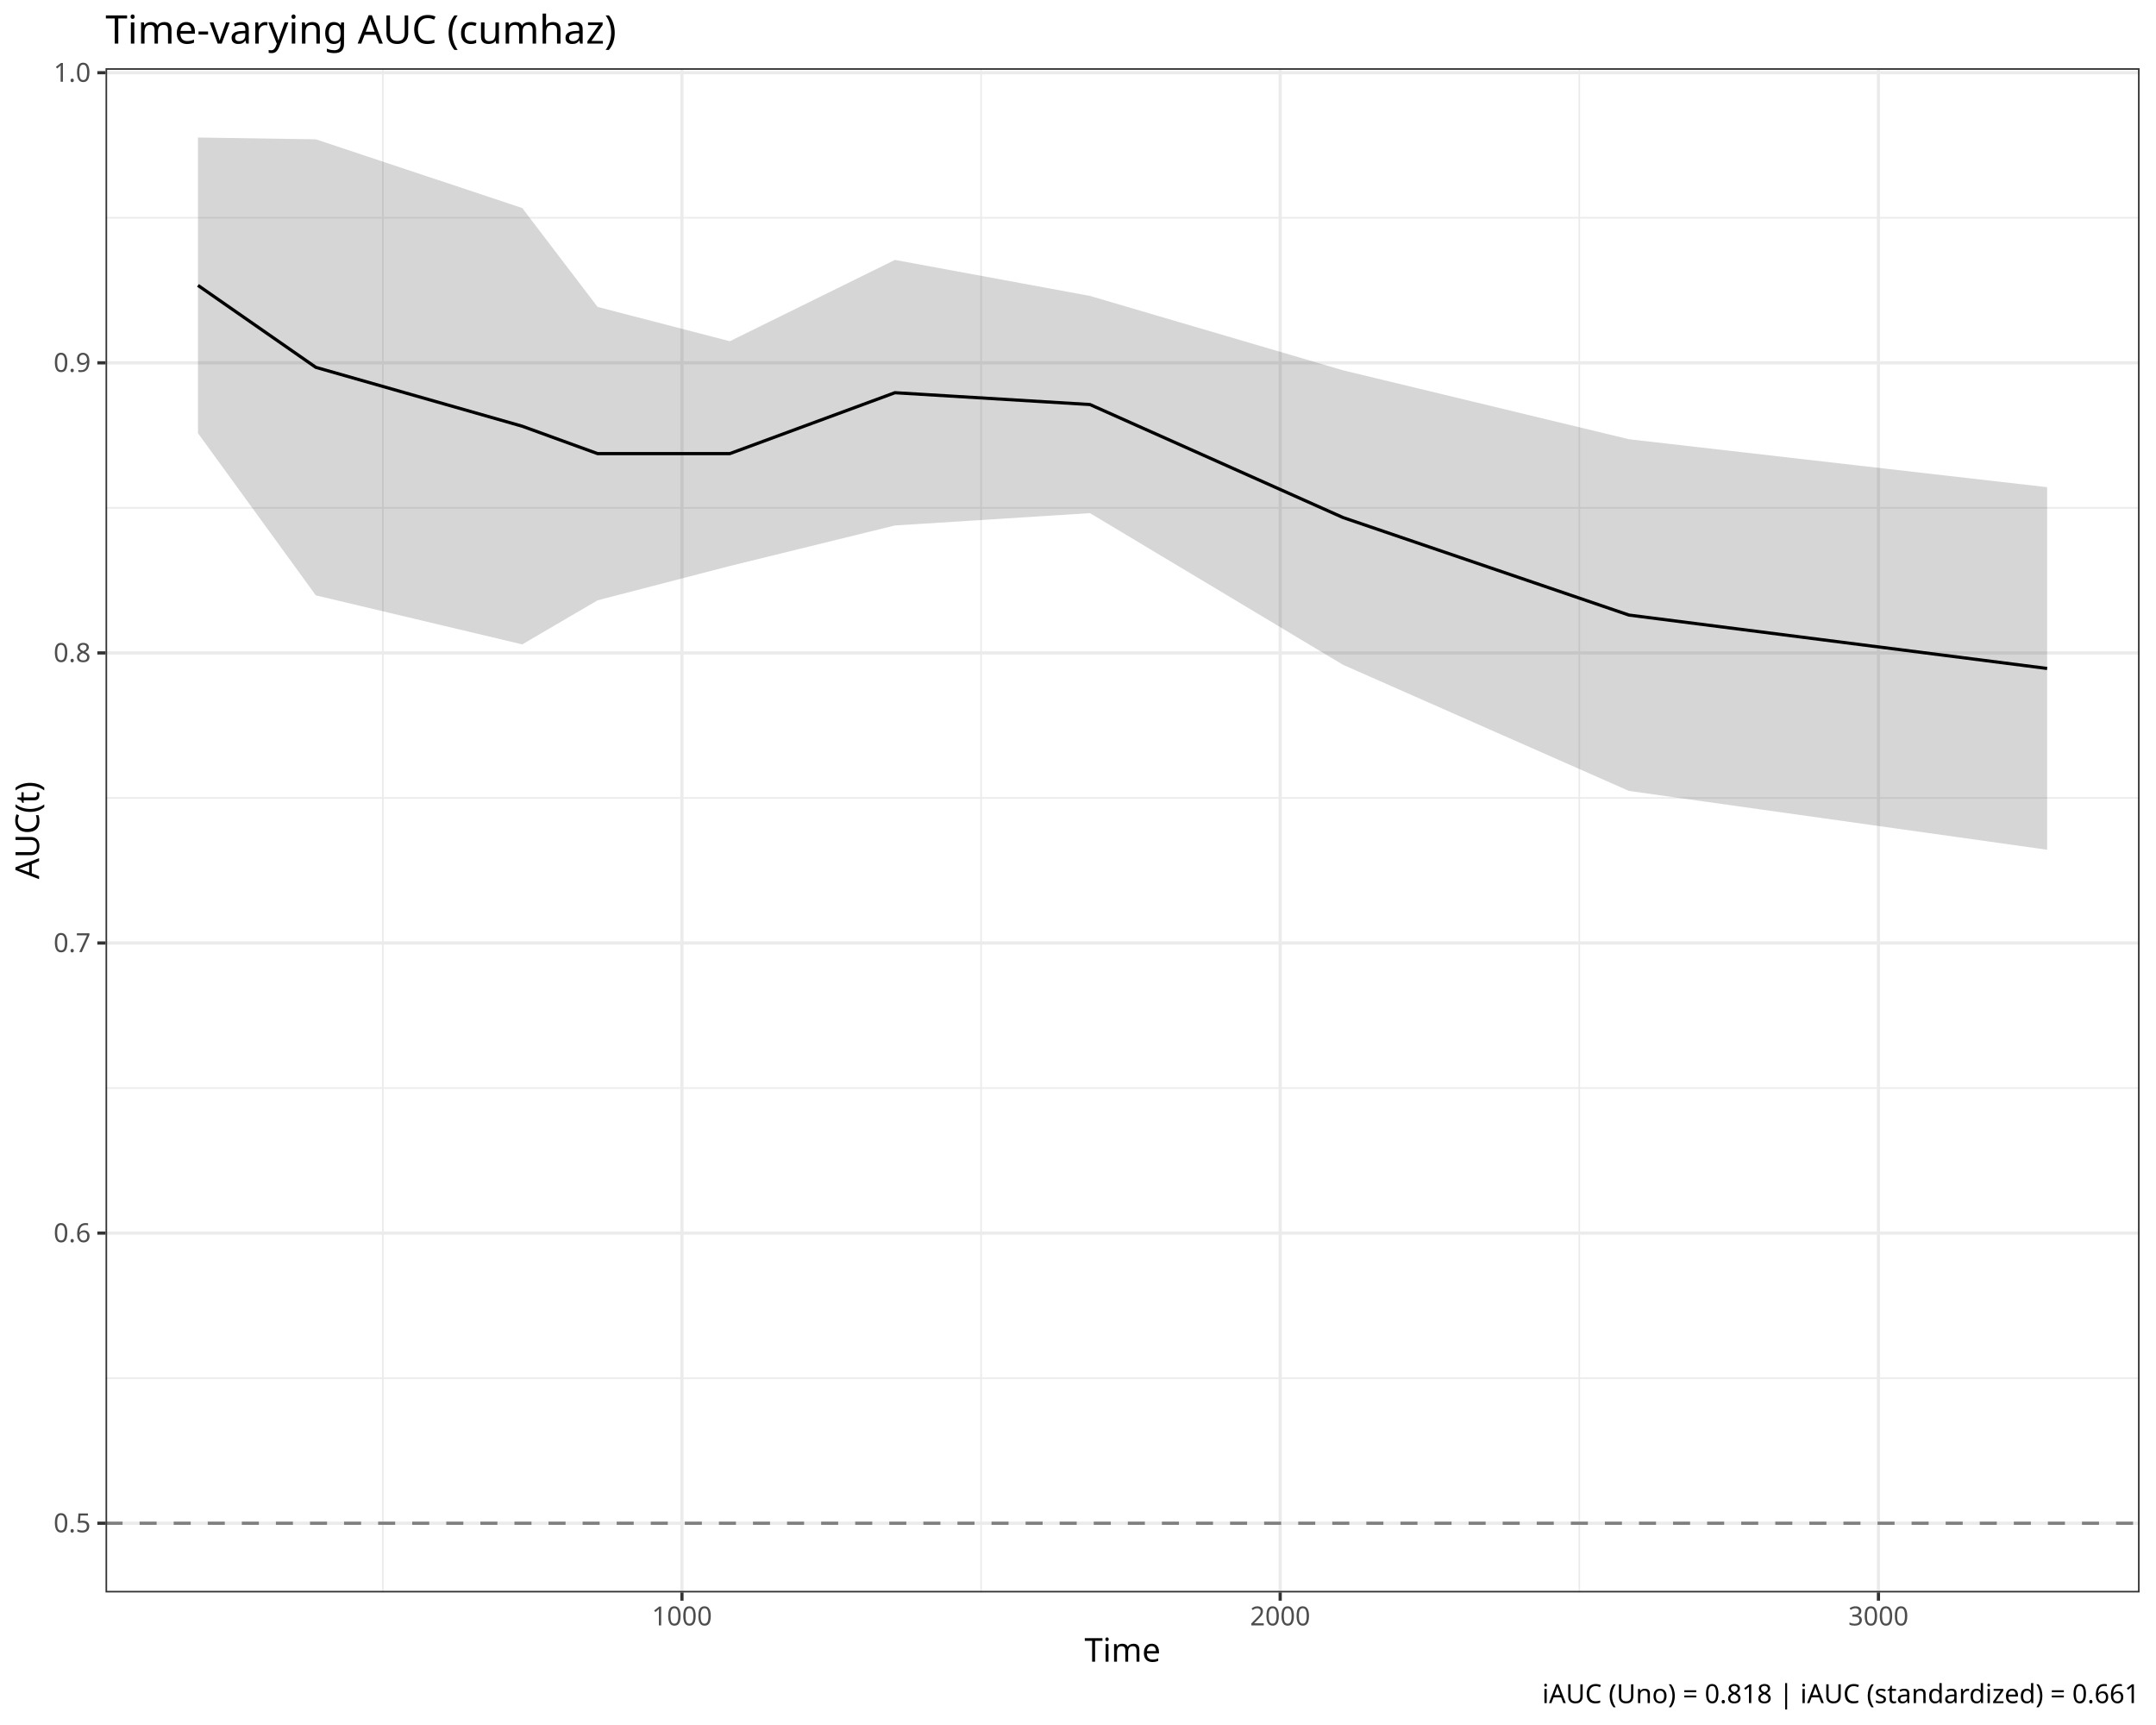
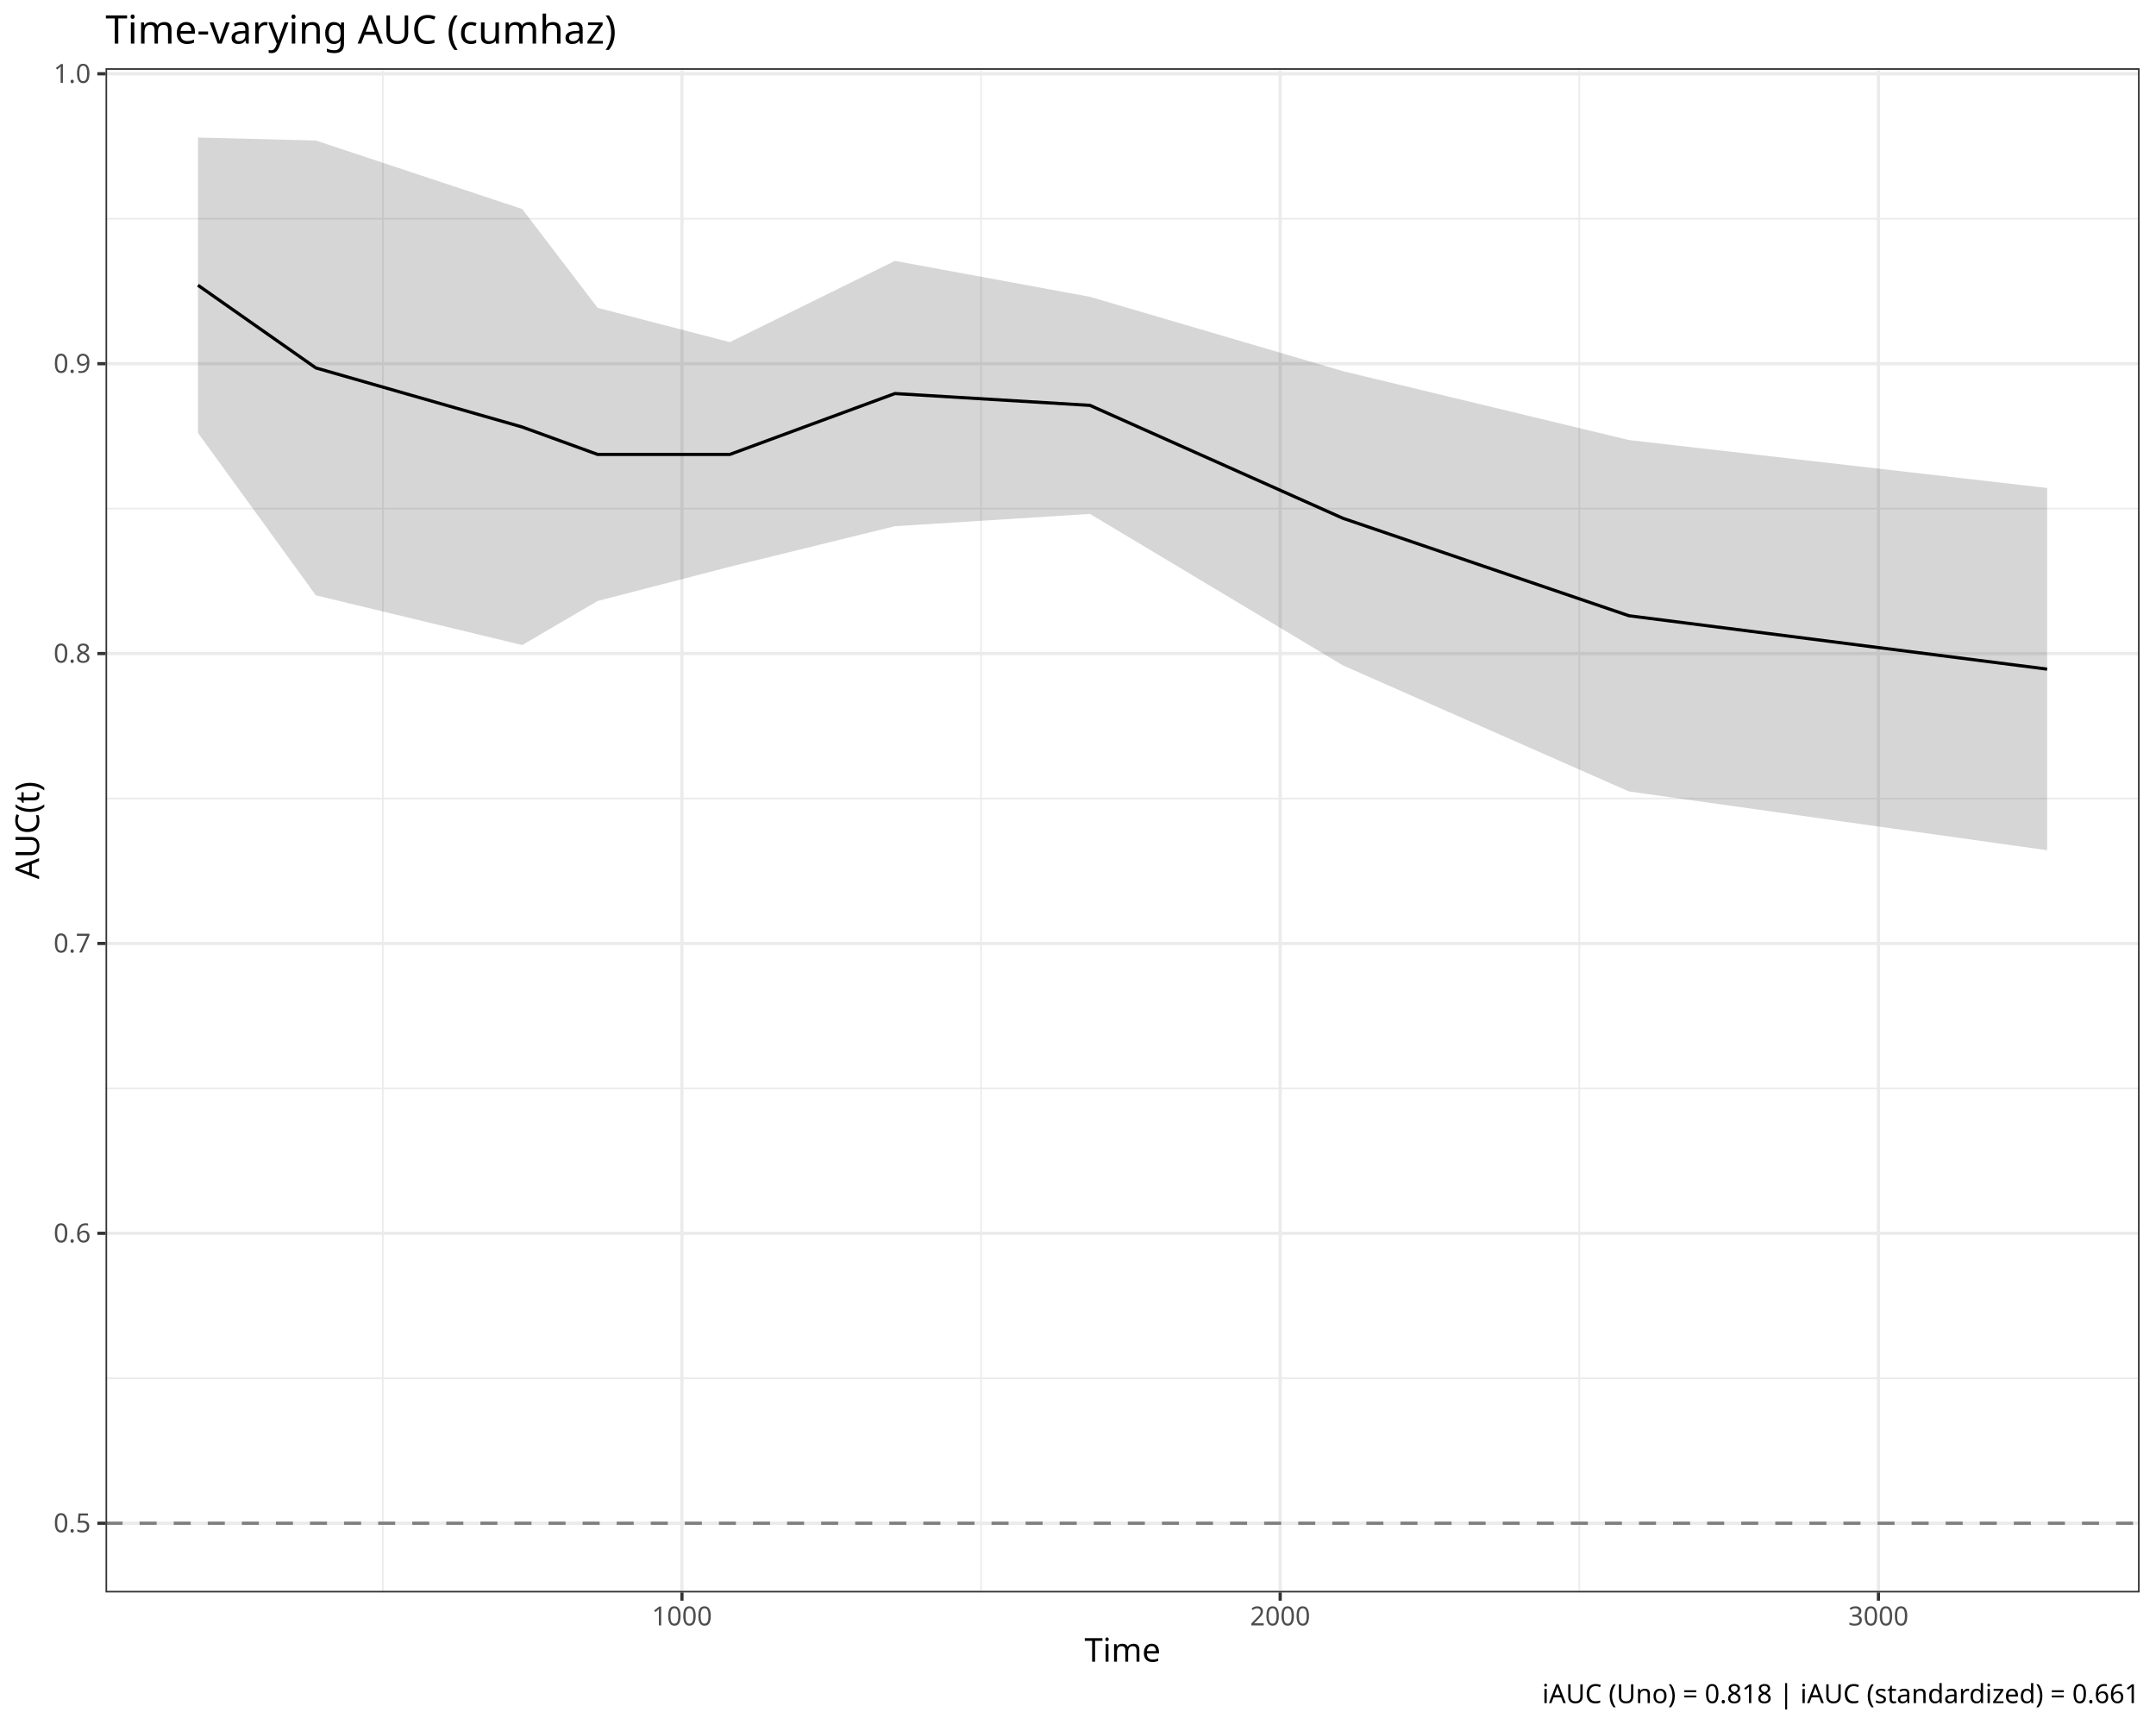
<svg xmlns="http://www.w3.org/2000/svg" class="svglite" data-engine-version="2.0" width="720.00pt" height="576.00pt" viewBox="0 0 720.00 576.00">
  <defs>
    <style type="text/css">
    .svglite line, .svglite polyline, .svglite polygon, .svglite path, .svglite rect, .svglite circle {
      fill: none;
      stroke: #000000;
      stroke-linecap: round;
      stroke-linejoin: round;
      stroke-miterlimit: 10.00;
    }
  </style>
  </defs>
  <rect width="100%" height="100%" style="stroke: none; fill: #FFFFFF;" />
  <defs>
    <clipPath id="cpMC4wMHw3MjAuMDB8MC4wMHw1NzYuMDA=">
      <rect x="0.00" y="0.00" width="720.00" height="576.00" />
    </clipPath>
  </defs>
  <g clip-path="url(#cpMC4wMHw3MjAuMDB8MC4wMHw1NzYuMDA=)">
    <rect x="0.00" y="0.00" width="720.00" height="576.00" style="stroke-width: 1.07; stroke: #FFFFFF; fill: #FFFFFF;" />
  </g>
  <defs>
    <clipPath id="cpMzUuMjR8NzE0LjUyfDIyLjc4fDUzMS43NQ==">
      <rect x="35.24" y="22.78" width="679.28" height="508.97" />
    </clipPath>
  </defs>
  <g clip-path="url(#cpMzUuMjR8NzE0LjUyfDIyLjc4fDUzMS43NQ==)">
    <rect x="35.24" y="22.78" width="679.28" height="508.97" style="stroke-width: 1.07; stroke: none; fill: #FFFFFF;" />
-     <polyline points="35.24,460.18 714.52,460.18 " style="stroke-width: 0.53; stroke: #EBEBEB; stroke-linecap: butt;" />
-     <polyline points="35.24,363.31 714.52,363.31 " style="stroke-width: 0.53; stroke: #EBEBEB; stroke-linecap: butt;" />
-     <polyline points="35.24,266.45 714.52,266.45 " style="stroke-width: 0.53; stroke: #EBEBEB; stroke-linecap: butt;" />
-     <polyline points="35.24,169.58 714.52,169.58 " style="stroke-width: 0.53; stroke: #EBEBEB; stroke-linecap: butt;" />
-     <polyline points="35.24,72.71 714.52,72.71 " style="stroke-width: 0.53; stroke: #EBEBEB; stroke-linecap: butt;" />
+     <polyline points="35.24,460.22 714.52,460.22 " style="stroke-width: 0.53; stroke: #EBEBEB; stroke-linecap: butt;" />
+     <polyline points="35.24,363.42 714.52,363.42 " style="stroke-width: 0.53; stroke: #EBEBEB; stroke-linecap: butt;" />
+     <polyline points="35.24,266.63 714.52,266.63 " style="stroke-width: 0.53; stroke: #EBEBEB; stroke-linecap: butt;" />
+     <polyline points="35.24,169.83 714.52,169.83 " style="stroke-width: 0.53; stroke: #EBEBEB; stroke-linecap: butt;" />
+     <polyline points="35.24,73.04 714.52,73.04 " style="stroke-width: 0.53; stroke: #EBEBEB; stroke-linecap: butt;" />
    <polyline points="127.85,531.75 127.85,22.78 " style="stroke-width: 0.53; stroke: #EBEBEB; stroke-linecap: butt;" />
    <polyline points="327.63,531.75 327.63,22.78 " style="stroke-width: 0.53; stroke: #EBEBEB; stroke-linecap: butt;" />
    <polyline points="527.41,531.75 527.41,22.78 " style="stroke-width: 0.53; stroke: #EBEBEB; stroke-linecap: butt;" />
    <polyline points="35.24,508.62 714.52,508.62 " style="stroke-width: 1.07; stroke: #EBEBEB; stroke-linecap: butt;" />
-     <polyline points="35.24,411.75 714.52,411.75 " style="stroke-width: 1.07; stroke: #EBEBEB; stroke-linecap: butt;" />
-     <polyline points="35.24,314.88 714.52,314.88 " style="stroke-width: 1.07; stroke: #EBEBEB; stroke-linecap: butt;" />
-     <polyline points="35.24,218.01 714.52,218.01 " style="stroke-width: 1.07; stroke: #EBEBEB; stroke-linecap: butt;" />
-     <polyline points="35.24,121.15 714.52,121.15 " style="stroke-width: 1.07; stroke: #EBEBEB; stroke-linecap: butt;" />
-     <polyline points="35.24,24.28 714.52,24.28 " style="stroke-width: 1.07; stroke: #EBEBEB; stroke-linecap: butt;" />
+     <polyline points="35.24,411.82 714.52,411.82 " style="stroke-width: 1.07; stroke: #EBEBEB; stroke-linecap: butt;" />
+     <polyline points="35.24,315.03 714.52,315.03 " style="stroke-width: 1.07; stroke: #EBEBEB; stroke-linecap: butt;" />
+     <polyline points="35.24,218.23 714.52,218.23 " style="stroke-width: 1.07; stroke: #EBEBEB; stroke-linecap: butt;" />
+     <polyline points="35.24,121.44 714.52,121.44 " style="stroke-width: 1.07; stroke: #EBEBEB; stroke-linecap: butt;" />
+     <polyline points="35.24,24.64 714.52,24.64 " style="stroke-width: 1.07; stroke: #EBEBEB; stroke-linecap: butt;" />
    <polyline points="227.74,531.75 227.74,22.78 " style="stroke-width: 1.07; stroke: #EBEBEB; stroke-linecap: butt;" />
    <polyline points="427.52,531.75 427.52,22.78 " style="stroke-width: 1.07; stroke: #EBEBEB; stroke-linecap: butt;" />
    <polyline points="627.31,531.75 627.31,22.78 " style="stroke-width: 1.07; stroke: #EBEBEB; stroke-linecap: butt;" />
-     <polygon points="66.11,45.92 105.47,46.52 174.40,69.47 199.57,102.49 243.72,113.94 298.86,86.79 363.99,98.81 448.50,123.65 544.00,146.67 683.64,162.68 683.64,283.74 544.00,264.10 448.50,221.98 363.99,171.34 298.86,175.46 243.72,189.00 199.57,200.45 174.40,215.17 105.47,198.80 66.11,144.66 " style="stroke-width: 0.00; stroke: none; stroke-linecap: butt; fill: #333333; fill-opacity: 0.20;" />
-     <polyline points="66.11,45.92 105.47,46.52 174.40,69.47 199.57,102.49 243.72,113.94 298.86,86.79 363.99,98.81 448.50,123.65 544.00,146.67 683.64,162.68 " style="stroke-width: 1.07; stroke: none; stroke-linecap: butt;" />
-     <polyline points="683.64,283.74 544.00,264.10 448.50,221.98 363.99,171.34 298.86,175.46 243.72,189.00 199.57,200.45 174.40,215.17 105.47,198.80 66.11,144.66 " style="stroke-width: 1.07; stroke: none; stroke-linecap: butt;" />
-     <polyline points="66.11,95.29 105.47,122.66 174.40,142.32 199.57,151.47 243.72,151.47 298.86,131.13 363.99,135.08 448.50,172.81 544.00,205.38 683.64,223.21 " style="stroke-width: 1.07; stroke-linecap: butt;" />
+     <polygon points="66.11,45.92 105.47,46.92 174.40,69.80 199.57,102.79 243.72,114.24 298.86,87.11 363.99,99.11 448.50,123.94 544.00,146.94 683.64,162.94 683.64,283.91 544.00,264.28 448.50,222.20 363.99,171.60 298.86,175.71 243.72,189.25 199.57,200.68 174.40,215.39 105.47,198.79 66.11,144.56 " style="stroke-width: 0.00; stroke: none; stroke-linecap: butt; fill: #333333; fill-opacity: 0.20;" />
+     <polyline points="66.11,45.92 105.47,46.92 174.40,69.80 199.57,102.79 243.72,114.24 298.86,87.11 363.99,99.11 448.50,123.94 544.00,146.94 683.64,162.94 " style="stroke-width: 1.07; stroke: none; stroke-linecap: butt;" />
+     <polyline points="683.64,283.91 544.00,264.28 448.50,222.20 363.99,171.60 298.86,175.71 243.72,189.25 199.57,200.68 174.40,215.39 105.47,198.79 66.11,144.56 " style="stroke-width: 1.07; stroke: none; stroke-linecap: butt;" />
+     <polyline points="66.11,95.24 105.47,122.85 174.40,142.59 199.57,151.74 243.72,151.74 298.86,131.41 363.99,135.36 448.50,173.07 544.00,205.61 683.64,223.43 " style="stroke-width: 1.07; stroke-linecap: butt;" />
    <line x1="35.24" y1="508.62" x2="714.52" y2="508.62" style="stroke-width: 1.07; stroke: #7F7F7F; stroke-dasharray: 5.69,5.69; stroke-linecap: butt;" />
    <rect x="35.24" y="22.78" width="679.28" height="508.97" style="stroke-width: 1.07; stroke: #333333;" />
  </g>
  <g clip-path="url(#cpMC4wMHw3MjAuMDB8MC4wMHw1NzYuMDA=)">
    <text x="30.31" y="511.64" text-anchor="end" style="font-size: 8.80px; fill: #4D4D4D; font-family: sans;" textLength="12.23px" lengthAdjust="spacingAndGlyphs">0.5</text>
-     <text x="30.31" y="414.78" text-anchor="end" style="font-size: 8.80px; fill: #4D4D4D; font-family: sans;" textLength="12.23px" lengthAdjust="spacingAndGlyphs">0.6</text>
-     <text x="30.31" y="317.91" text-anchor="end" style="font-size: 8.80px; fill: #4D4D4D; font-family: sans;" textLength="12.23px" lengthAdjust="spacingAndGlyphs">0.7</text>
-     <text x="30.31" y="221.04" text-anchor="end" style="font-size: 8.80px; fill: #4D4D4D; font-family: sans;" textLength="12.23px" lengthAdjust="spacingAndGlyphs">0.8</text>
-     <text x="30.31" y="124.17" text-anchor="end" style="font-size: 8.80px; fill: #4D4D4D; font-family: sans;" textLength="12.23px" lengthAdjust="spacingAndGlyphs">0.9</text>
-     <text x="30.31" y="27.31" text-anchor="end" style="font-size: 8.80px; fill: #4D4D4D; font-family: sans;" textLength="12.23px" lengthAdjust="spacingAndGlyphs">1.0</text>
+     <text x="30.31" y="414.85" text-anchor="end" style="font-size: 8.80px; fill: #4D4D4D; font-family: sans;" textLength="12.23px" lengthAdjust="spacingAndGlyphs">0.6</text>
+     <text x="30.31" y="318.05" text-anchor="end" style="font-size: 8.80px; fill: #4D4D4D; font-family: sans;" textLength="12.23px" lengthAdjust="spacingAndGlyphs">0.7</text>
+     <text x="30.31" y="221.26" text-anchor="end" style="font-size: 8.80px; fill: #4D4D4D; font-family: sans;" textLength="12.23px" lengthAdjust="spacingAndGlyphs">0.8</text>
+     <text x="30.31" y="124.47" text-anchor="end" style="font-size: 8.80px; fill: #4D4D4D; font-family: sans;" textLength="12.23px" lengthAdjust="spacingAndGlyphs">0.9</text>
+     <text x="30.31" y="27.67" text-anchor="end" style="font-size: 8.80px; fill: #4D4D4D; font-family: sans;" textLength="12.23px" lengthAdjust="spacingAndGlyphs">1.0</text>
    <polyline points="32.50,508.62 35.24,508.62 " style="stroke-width: 1.07; stroke: #333333; stroke-linecap: butt;" />
-     <polyline points="32.50,411.75 35.24,411.75 " style="stroke-width: 1.07; stroke: #333333; stroke-linecap: butt;" />
-     <polyline points="32.50,314.88 35.24,314.88 " style="stroke-width: 1.07; stroke: #333333; stroke-linecap: butt;" />
-     <polyline points="32.50,218.01 35.24,218.01 " style="stroke-width: 1.07; stroke: #333333; stroke-linecap: butt;" />
-     <polyline points="32.50,121.15 35.24,121.15 " style="stroke-width: 1.07; stroke: #333333; stroke-linecap: butt;" />
-     <polyline points="32.50,24.28 35.24,24.28 " style="stroke-width: 1.07; stroke: #333333; stroke-linecap: butt;" />
+     <polyline points="32.50,411.82 35.24,411.82 " style="stroke-width: 1.07; stroke: #333333; stroke-linecap: butt;" />
+     <polyline points="32.50,315.03 35.24,315.03 " style="stroke-width: 1.07; stroke: #333333; stroke-linecap: butt;" />
+     <polyline points="32.50,218.23 35.24,218.23 " style="stroke-width: 1.07; stroke: #333333; stroke-linecap: butt;" />
+     <polyline points="32.50,121.44 35.24,121.44 " style="stroke-width: 1.07; stroke: #333333; stroke-linecap: butt;" />
+     <polyline points="32.50,24.64 35.24,24.64 " style="stroke-width: 1.07; stroke: #333333; stroke-linecap: butt;" />
    <polyline points="227.74,534.49 227.74,531.75 " style="stroke-width: 1.07; stroke: #333333; stroke-linecap: butt;" />
    <polyline points="427.52,534.49 427.52,531.75 " style="stroke-width: 1.07; stroke: #333333; stroke-linecap: butt;" />
    <polyline points="627.31,534.49 627.31,531.75 " style="stroke-width: 1.07; stroke: #333333; stroke-linecap: butt;" />
    <text x="227.74" y="542.74" text-anchor="middle" style="font-size: 8.80px; fill: #4D4D4D; font-family: sans;" textLength="19.58px" lengthAdjust="spacingAndGlyphs">1000</text>
    <text x="427.52" y="542.74" text-anchor="middle" style="font-size: 8.80px; fill: #4D4D4D; font-family: sans;" textLength="19.58px" lengthAdjust="spacingAndGlyphs">2000</text>
    <text x="627.31" y="542.74" text-anchor="middle" style="font-size: 8.80px; fill: #4D4D4D; font-family: sans;" textLength="19.58px" lengthAdjust="spacingAndGlyphs">3000</text>
    <text x="374.88" y="554.87" text-anchor="middle" style="font-size: 11.00px; font-family: sans;" textLength="24.45px" lengthAdjust="spacingAndGlyphs">Time</text>
    <text transform="translate(13.05,277.27) rotate(-90)" text-anchor="middle" style="font-size: 11.00px; font-family: sans;" textLength="33.61px" lengthAdjust="spacingAndGlyphs">AUC(t)</text>
    <text x="35.24" y="14.56" style="font-size: 13.20px; font-family: sans;" textLength="166.53px" lengthAdjust="spacingAndGlyphs">Time-varying AUC (cumhaz)</text>
    <text x="714.52" y="568.69" text-anchor="end" style="font-size: 8.80px; font-family: sans;" textLength="200.41px" lengthAdjust="spacingAndGlyphs">iAUC (Uno) = 0.818  |  iAUC (standardized) = 0.661</text>
  </g>
</svg>
